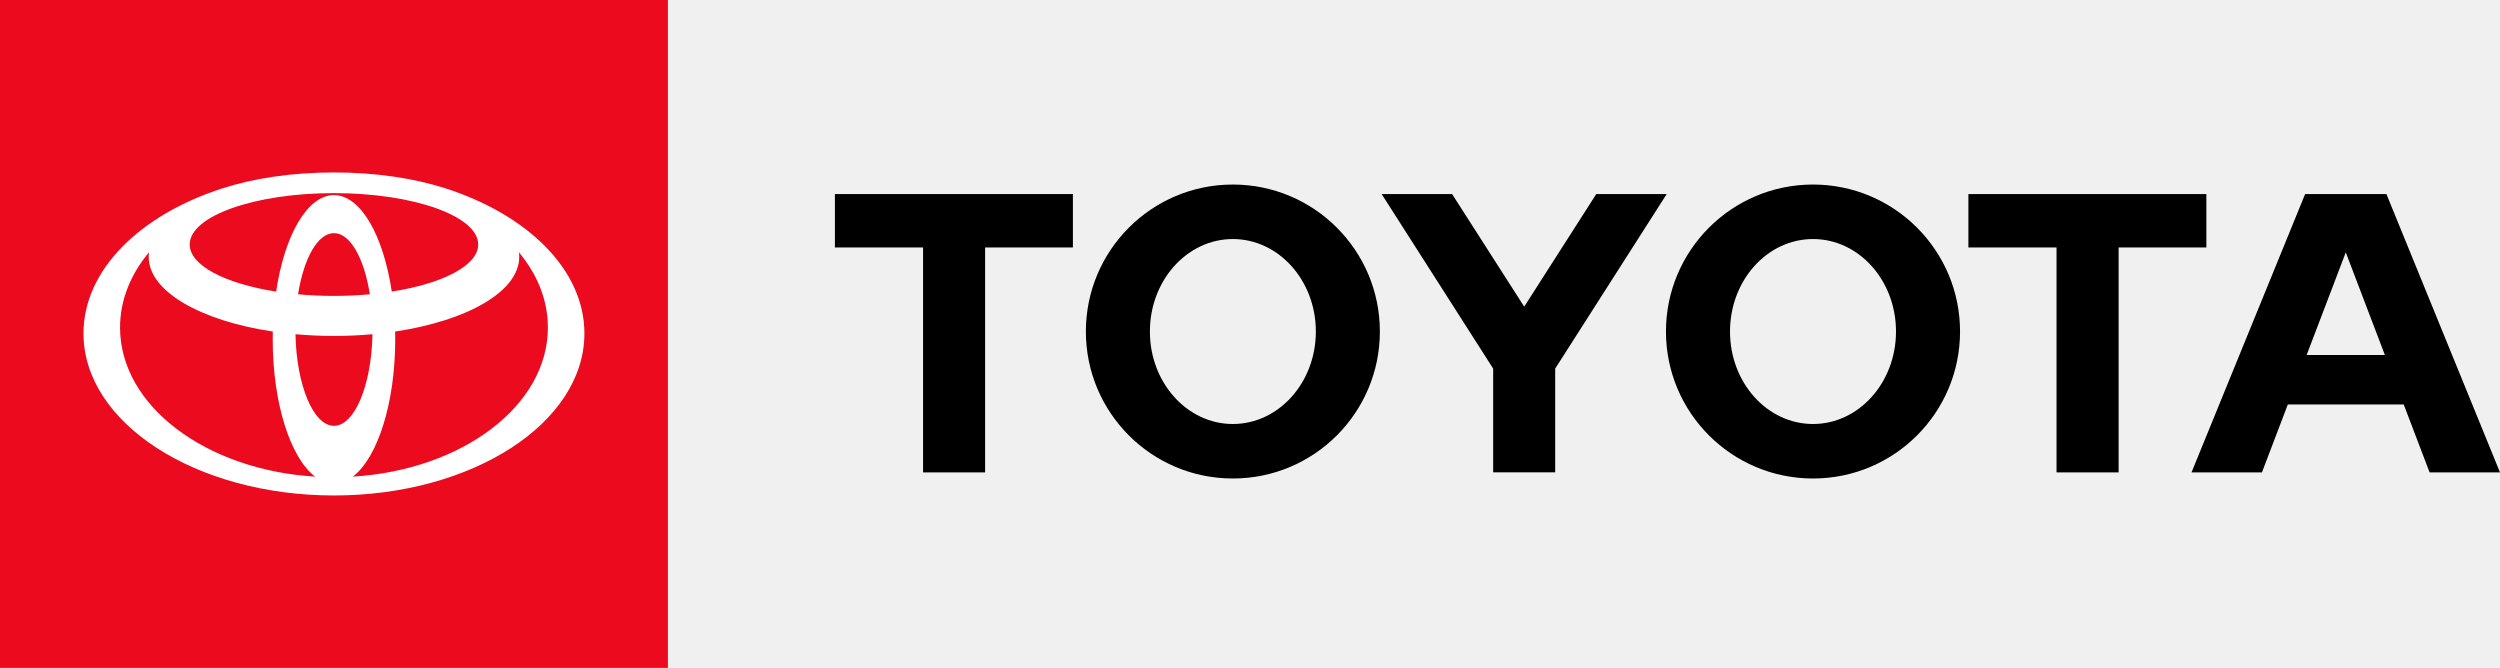
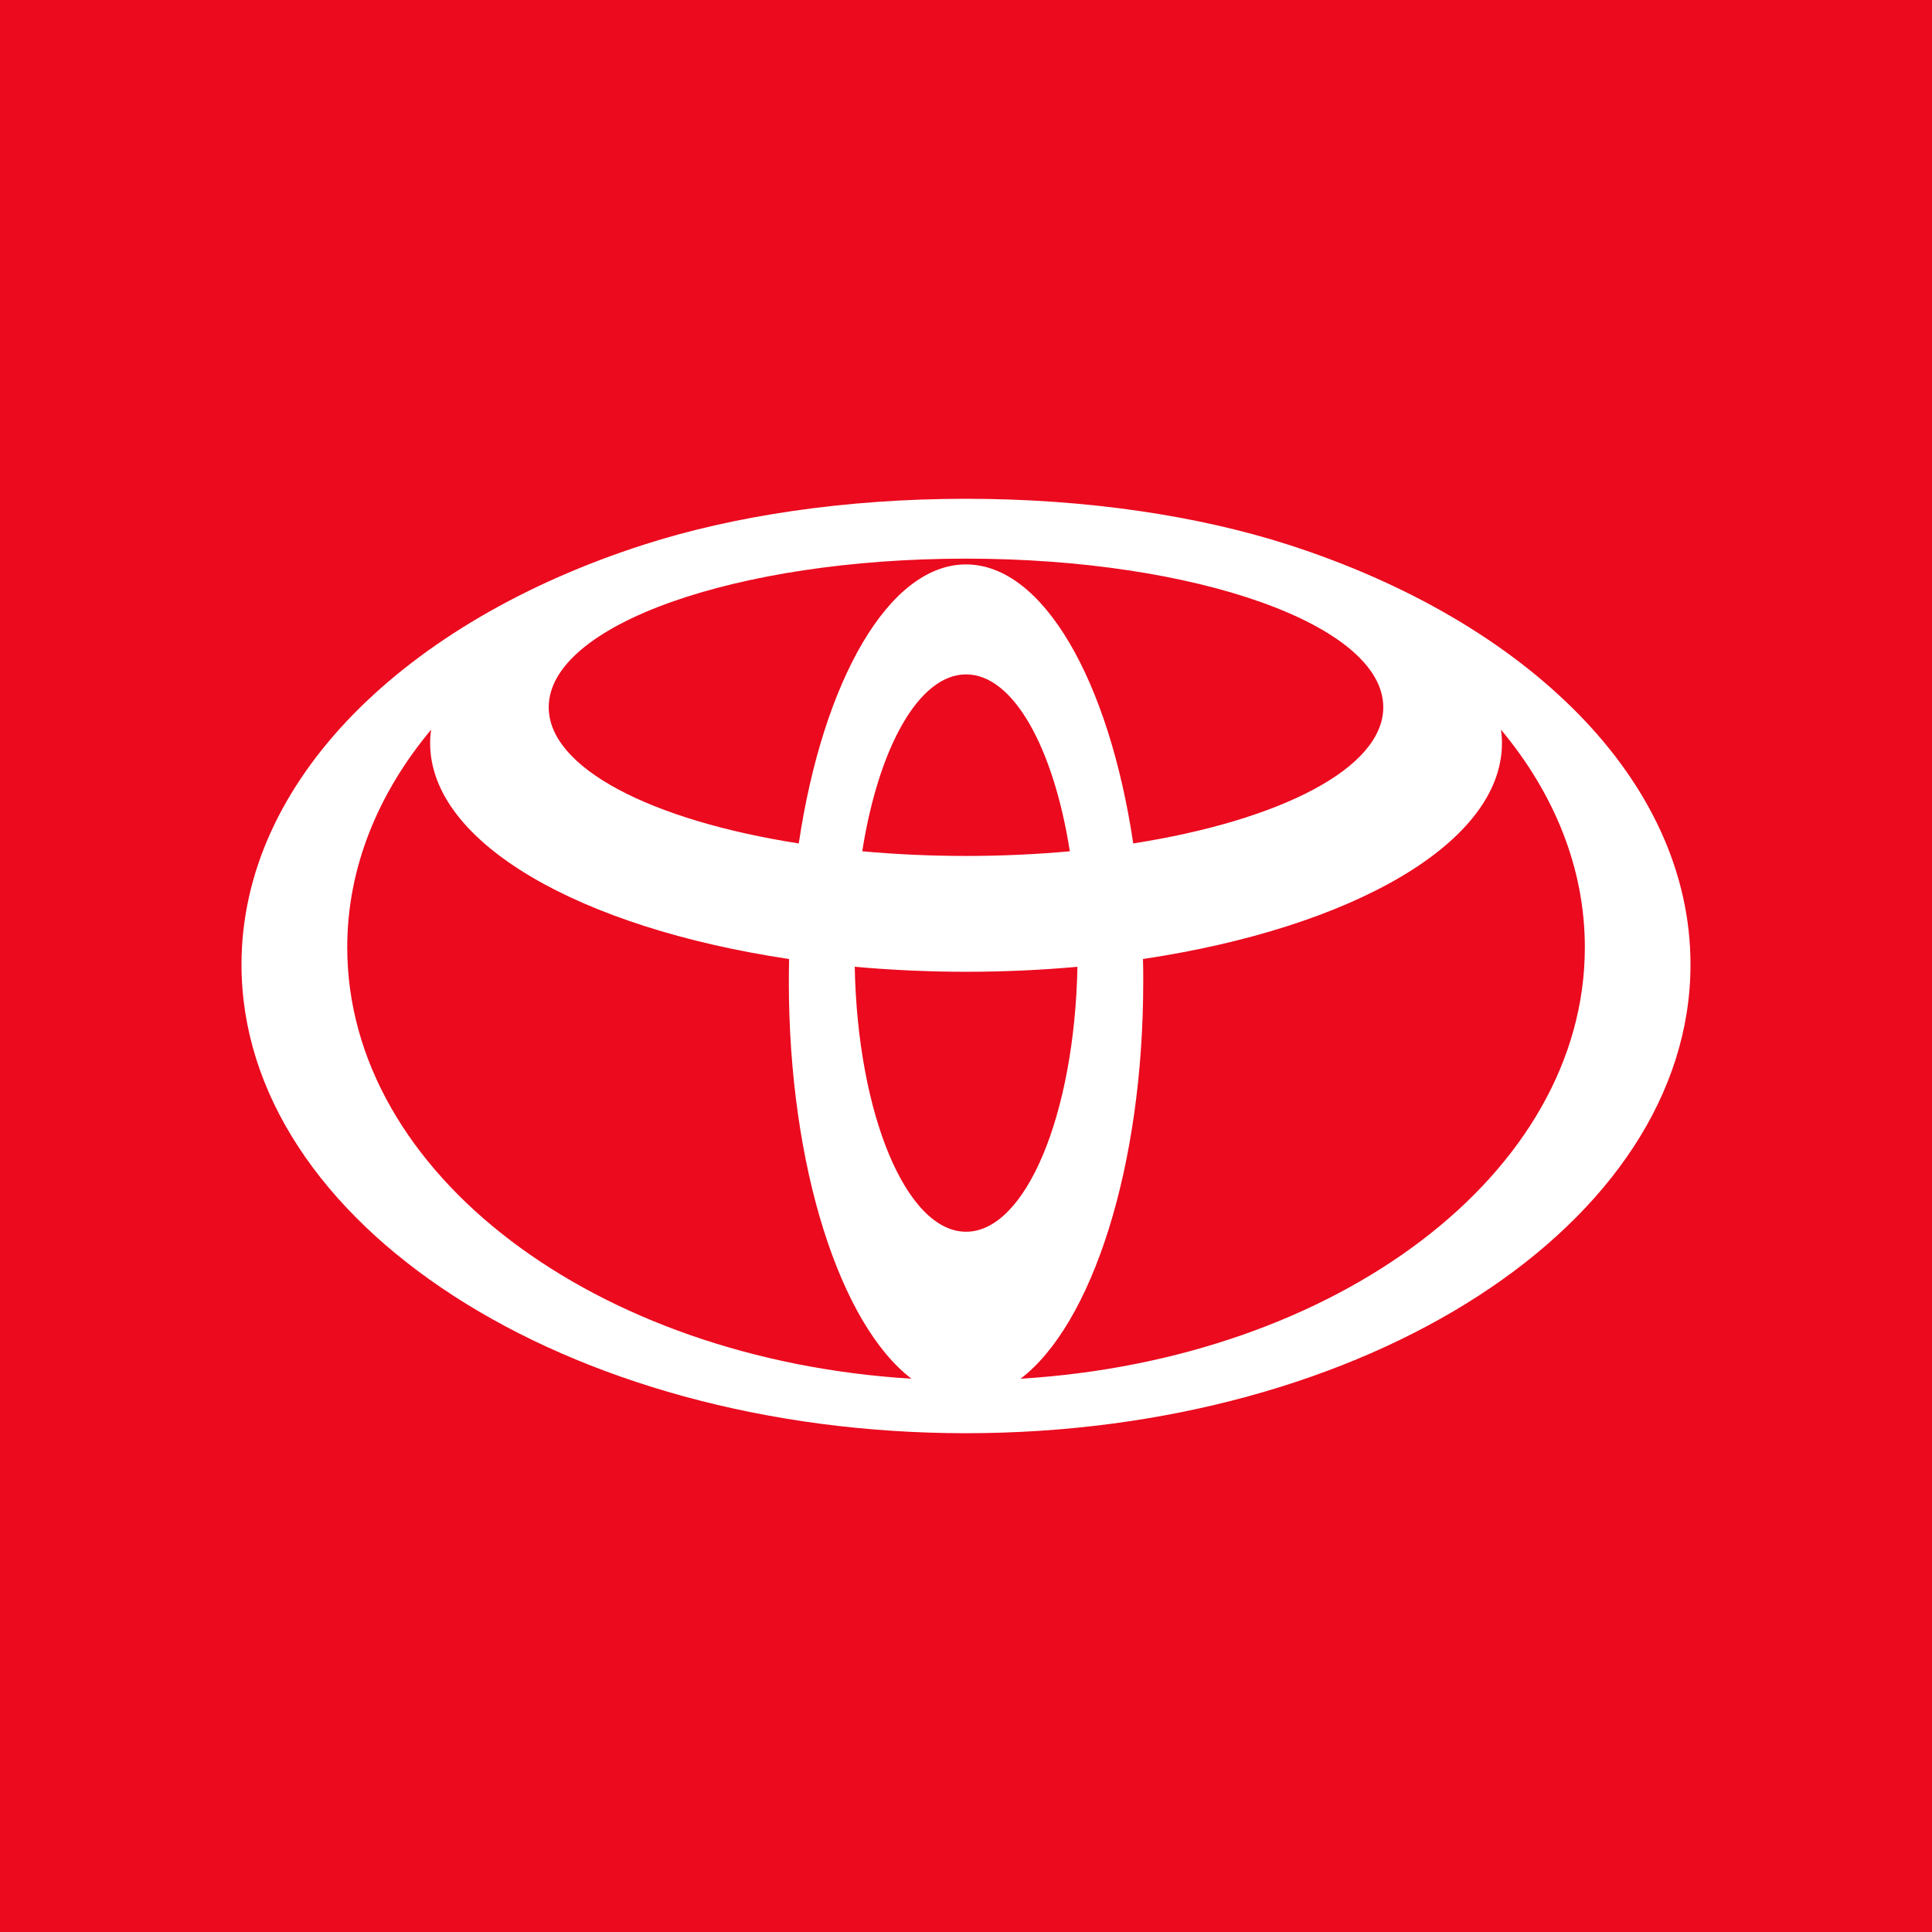
- <svg xmlns="http://www.w3.org/2000/svg" id="Layer_1" data-name="Layer 1" viewBox="0 0 838.45 224">
+ <svg xmlns="http://www.w3.org/2000/svg" id="Layer_1" data-name="Layer 1" viewBox="0 0 224 224">
  <defs>
    <style>
      .cls-1 {
        fill: #eb0a1e;
      }

      .cls-2 {
        fill: #fff;
      }
    </style>
  </defs>
-   <path d="m773.6,119.06l13.13-34.42,13.11,34.42h-26.24Zm26.76-53.97h-27.27l-38.1,93.34h23.62l8.68-22.78h38.87l8.68,22.78h23.61l-38.09-93.34Zm-192.31,77.11c-15.39,0-27.84-13.88-27.84-31.01s12.45-31.02,27.84-31.02,27.83,13.89,27.83,31.02-12.47,31.01-27.83,31.01m0-80.31c-27.24,0-49.32,22.08-49.32,49.3s22.08,49.29,49.32,49.29,49.31-22.06,49.31-49.29-22.09-49.3-49.31-49.3m-194.58,80.31c-15.36,0-27.82-13.88-27.82-31.01s12.46-31.02,27.82-31.02,27.84,13.89,27.84,31.02-12.46,31.01-27.84,31.01m0-80.31c-27.23,0-49.29,22.08-49.29,49.3s22.06,49.29,49.29,49.29,49.31-22.06,49.31-49.29-22.08-49.3-49.31-49.3m121.88,3.2l-24.16,37.76-24.18-37.76h-23.63l37.4,58.53v34.8h20.8v-34.8l37.4-58.54h-23.63Zm204.62,0h-79.81v17.9h29.56v75.44h20.82v-75.44h29.43v-17.9Zm-459.96,17.9h29.57v75.44h20.81v-75.44h29.44v-17.9h-79.82v17.9Z" />
  <g>
    <rect class="cls-1" width="224" height="224" />
    <path class="cls-2" d="m149.36,63.15c-10.39-3.34-23.33-5.32-37.35-5.32s-26.96,1.97-37.36,5.32c-27.65,8.89-46.65,27.35-46.65,48.68,0,30.01,37.61,54.34,84,54.34s84-24.33,84-54.34c0-21.33-19-39.79-46.64-48.68m-37.35,79.66c-6.92,0-12.58-13.61-12.91-30.72,4.16.37,8.48.58,12.91.58s8.74-.2,12.91-.58c-.33,17.11-5.99,30.72-12.91,30.72m-12.04-44.11c1.89-12.01,6.56-20.51,12.04-20.51s10.14,8.5,12.03,20.51c-3.85.35-7.88.54-12.03.54s-8.19-.19-12.04-.54m31.42-.91c-2.81-18.84-10.43-32.35-19.39-32.35s-16.58,13.51-19.39,32.35c-17.06-2.66-28.99-8.73-28.99-15.79,0-9.52,21.66-17.23,48.38-17.23s48.38,7.71,48.38,17.23c0,7.06-11.93,13.12-28.99,15.79m-91.13,12.05c0-9.2,3.54-17.82,9.72-25.24-.07.52-.11,1.03-.11,1.56,0,11.57,17.38,21.41,41.62,25.03-.02.87-.03,1.75-.03,2.63,0,21.52,5.97,39.74,14.22,46.03-36.66-2.24-65.42-23.77-65.42-50.01m78.07,50.01c8.25-6.28,14.22-24.51,14.22-46.03,0-.88,0-1.76-.03-2.63,24.23-3.62,41.62-13.45,41.62-25.03,0-.52-.04-1.04-.11-1.56,6.18,7.42,9.72,16.04,9.72,25.24,0,26.24-28.76,47.77-65.41,50.01" />
  </g>
</svg>
